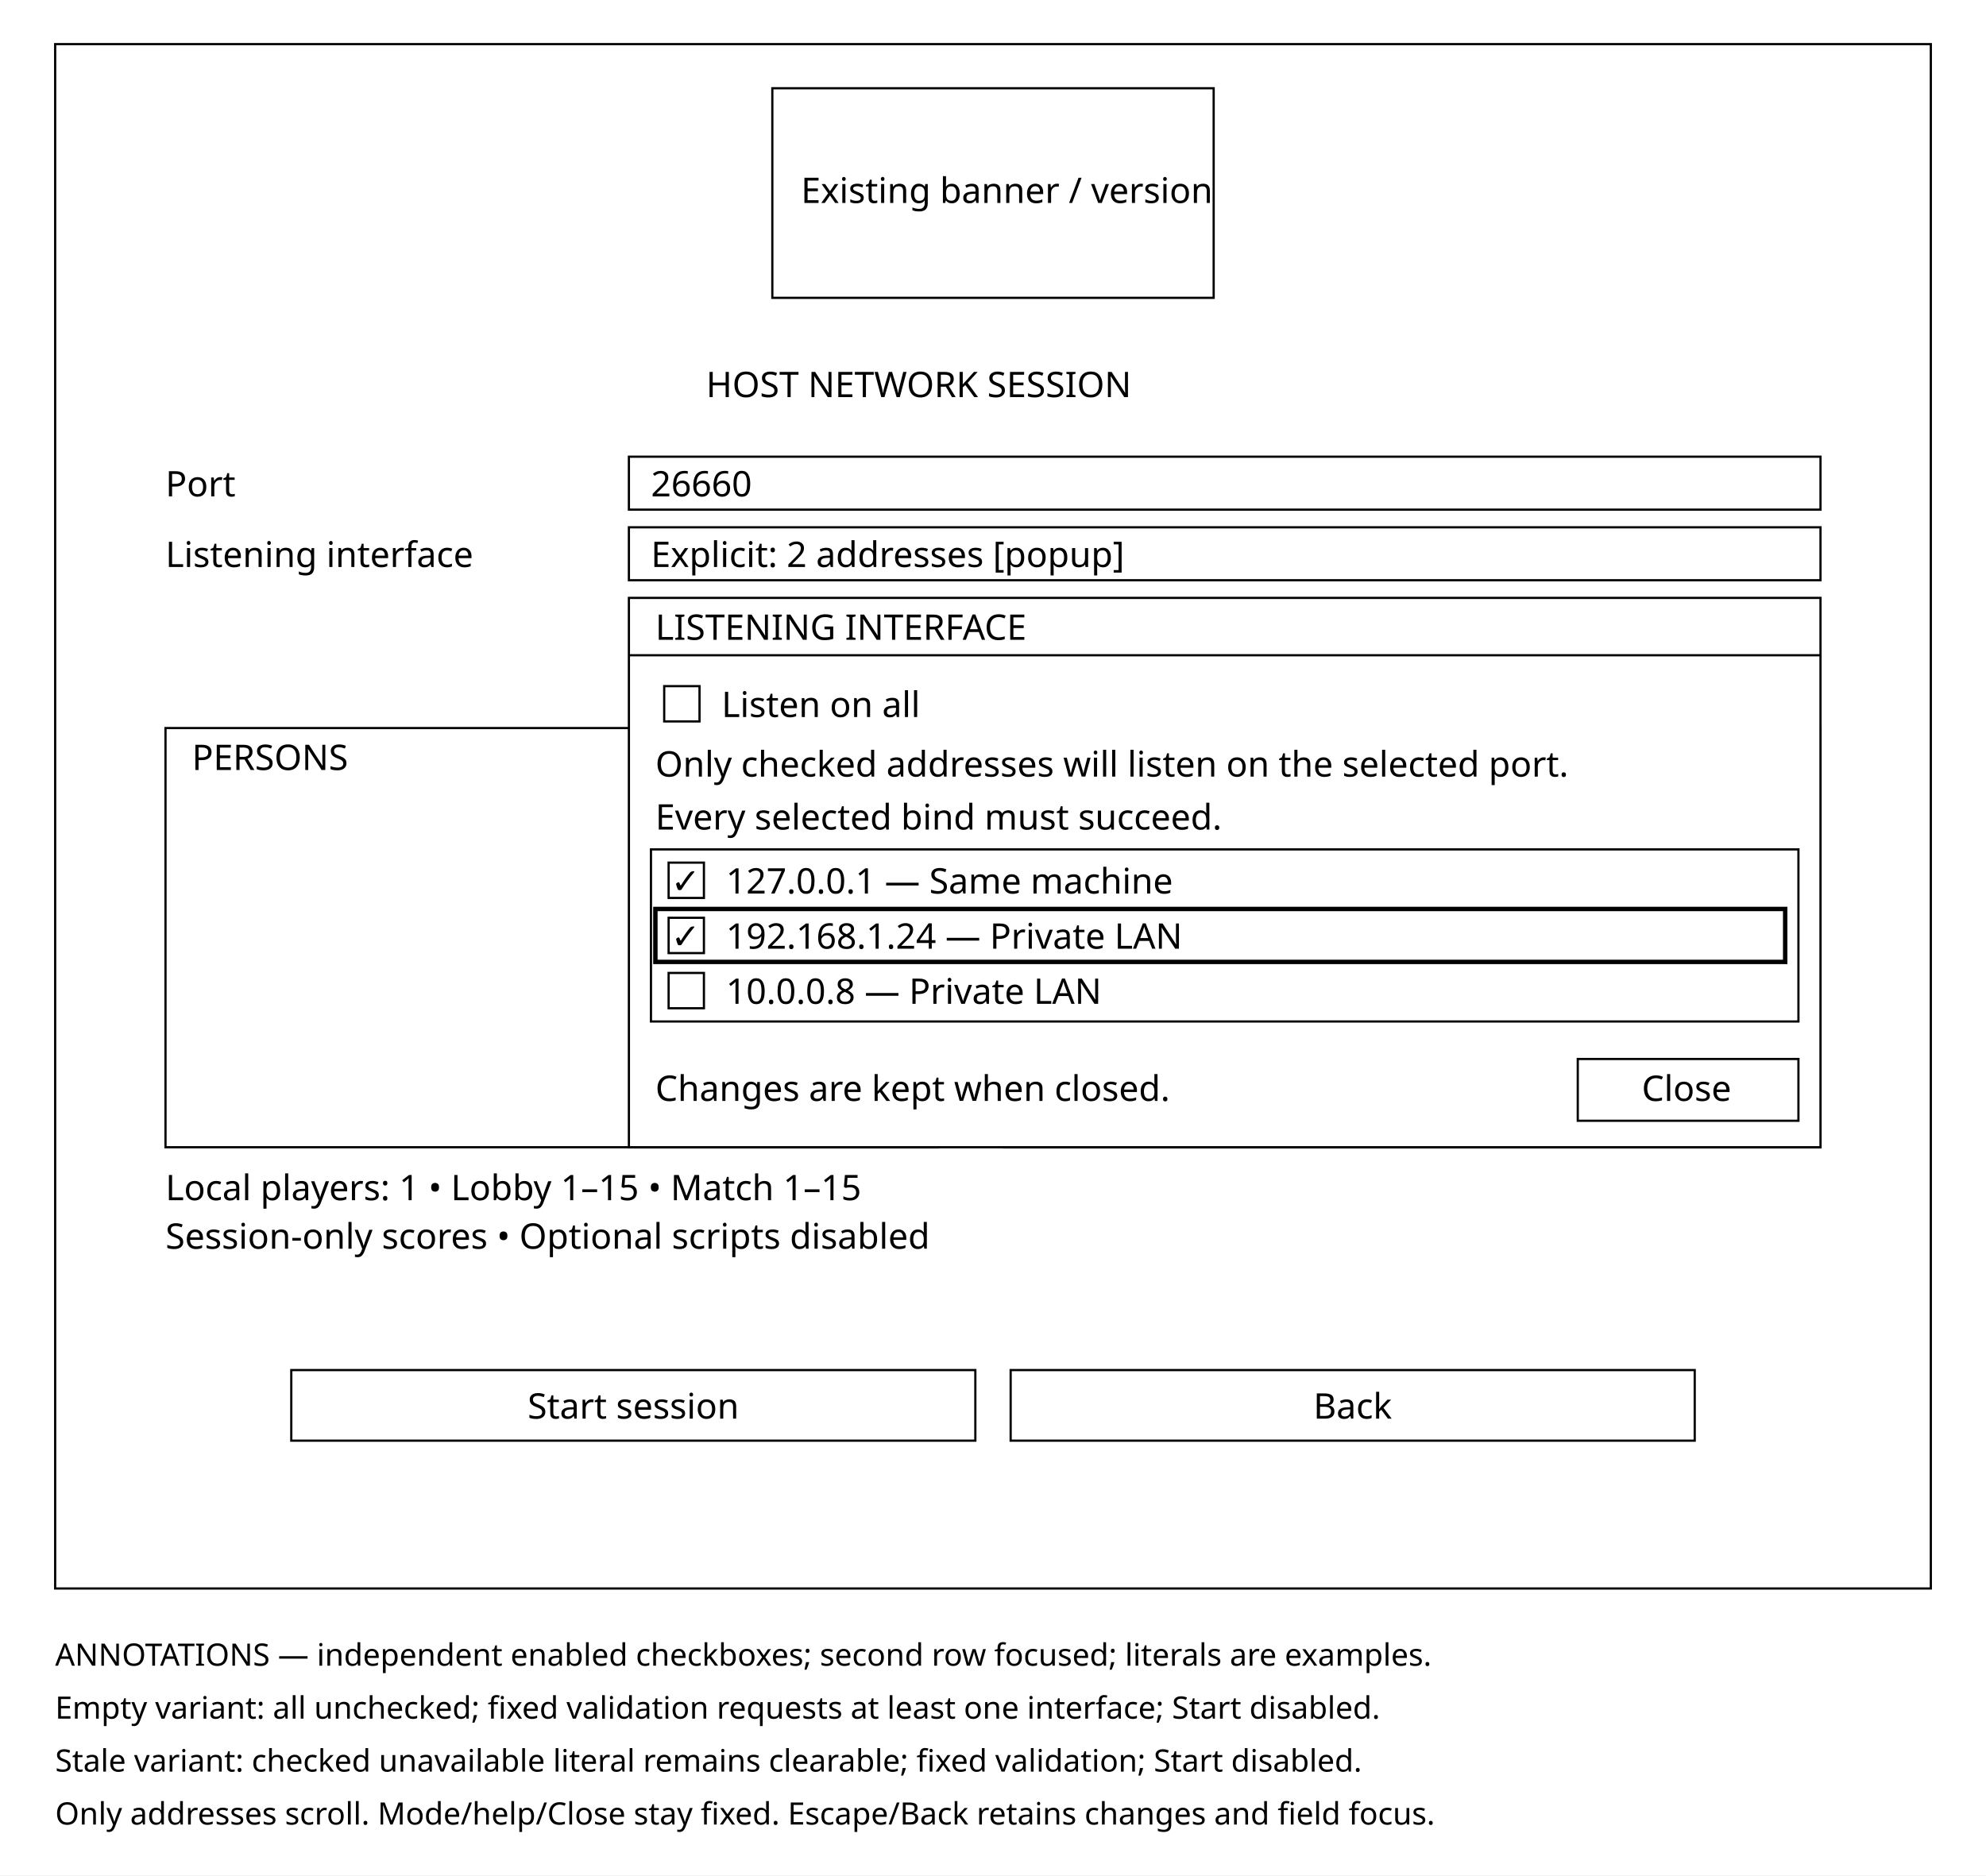
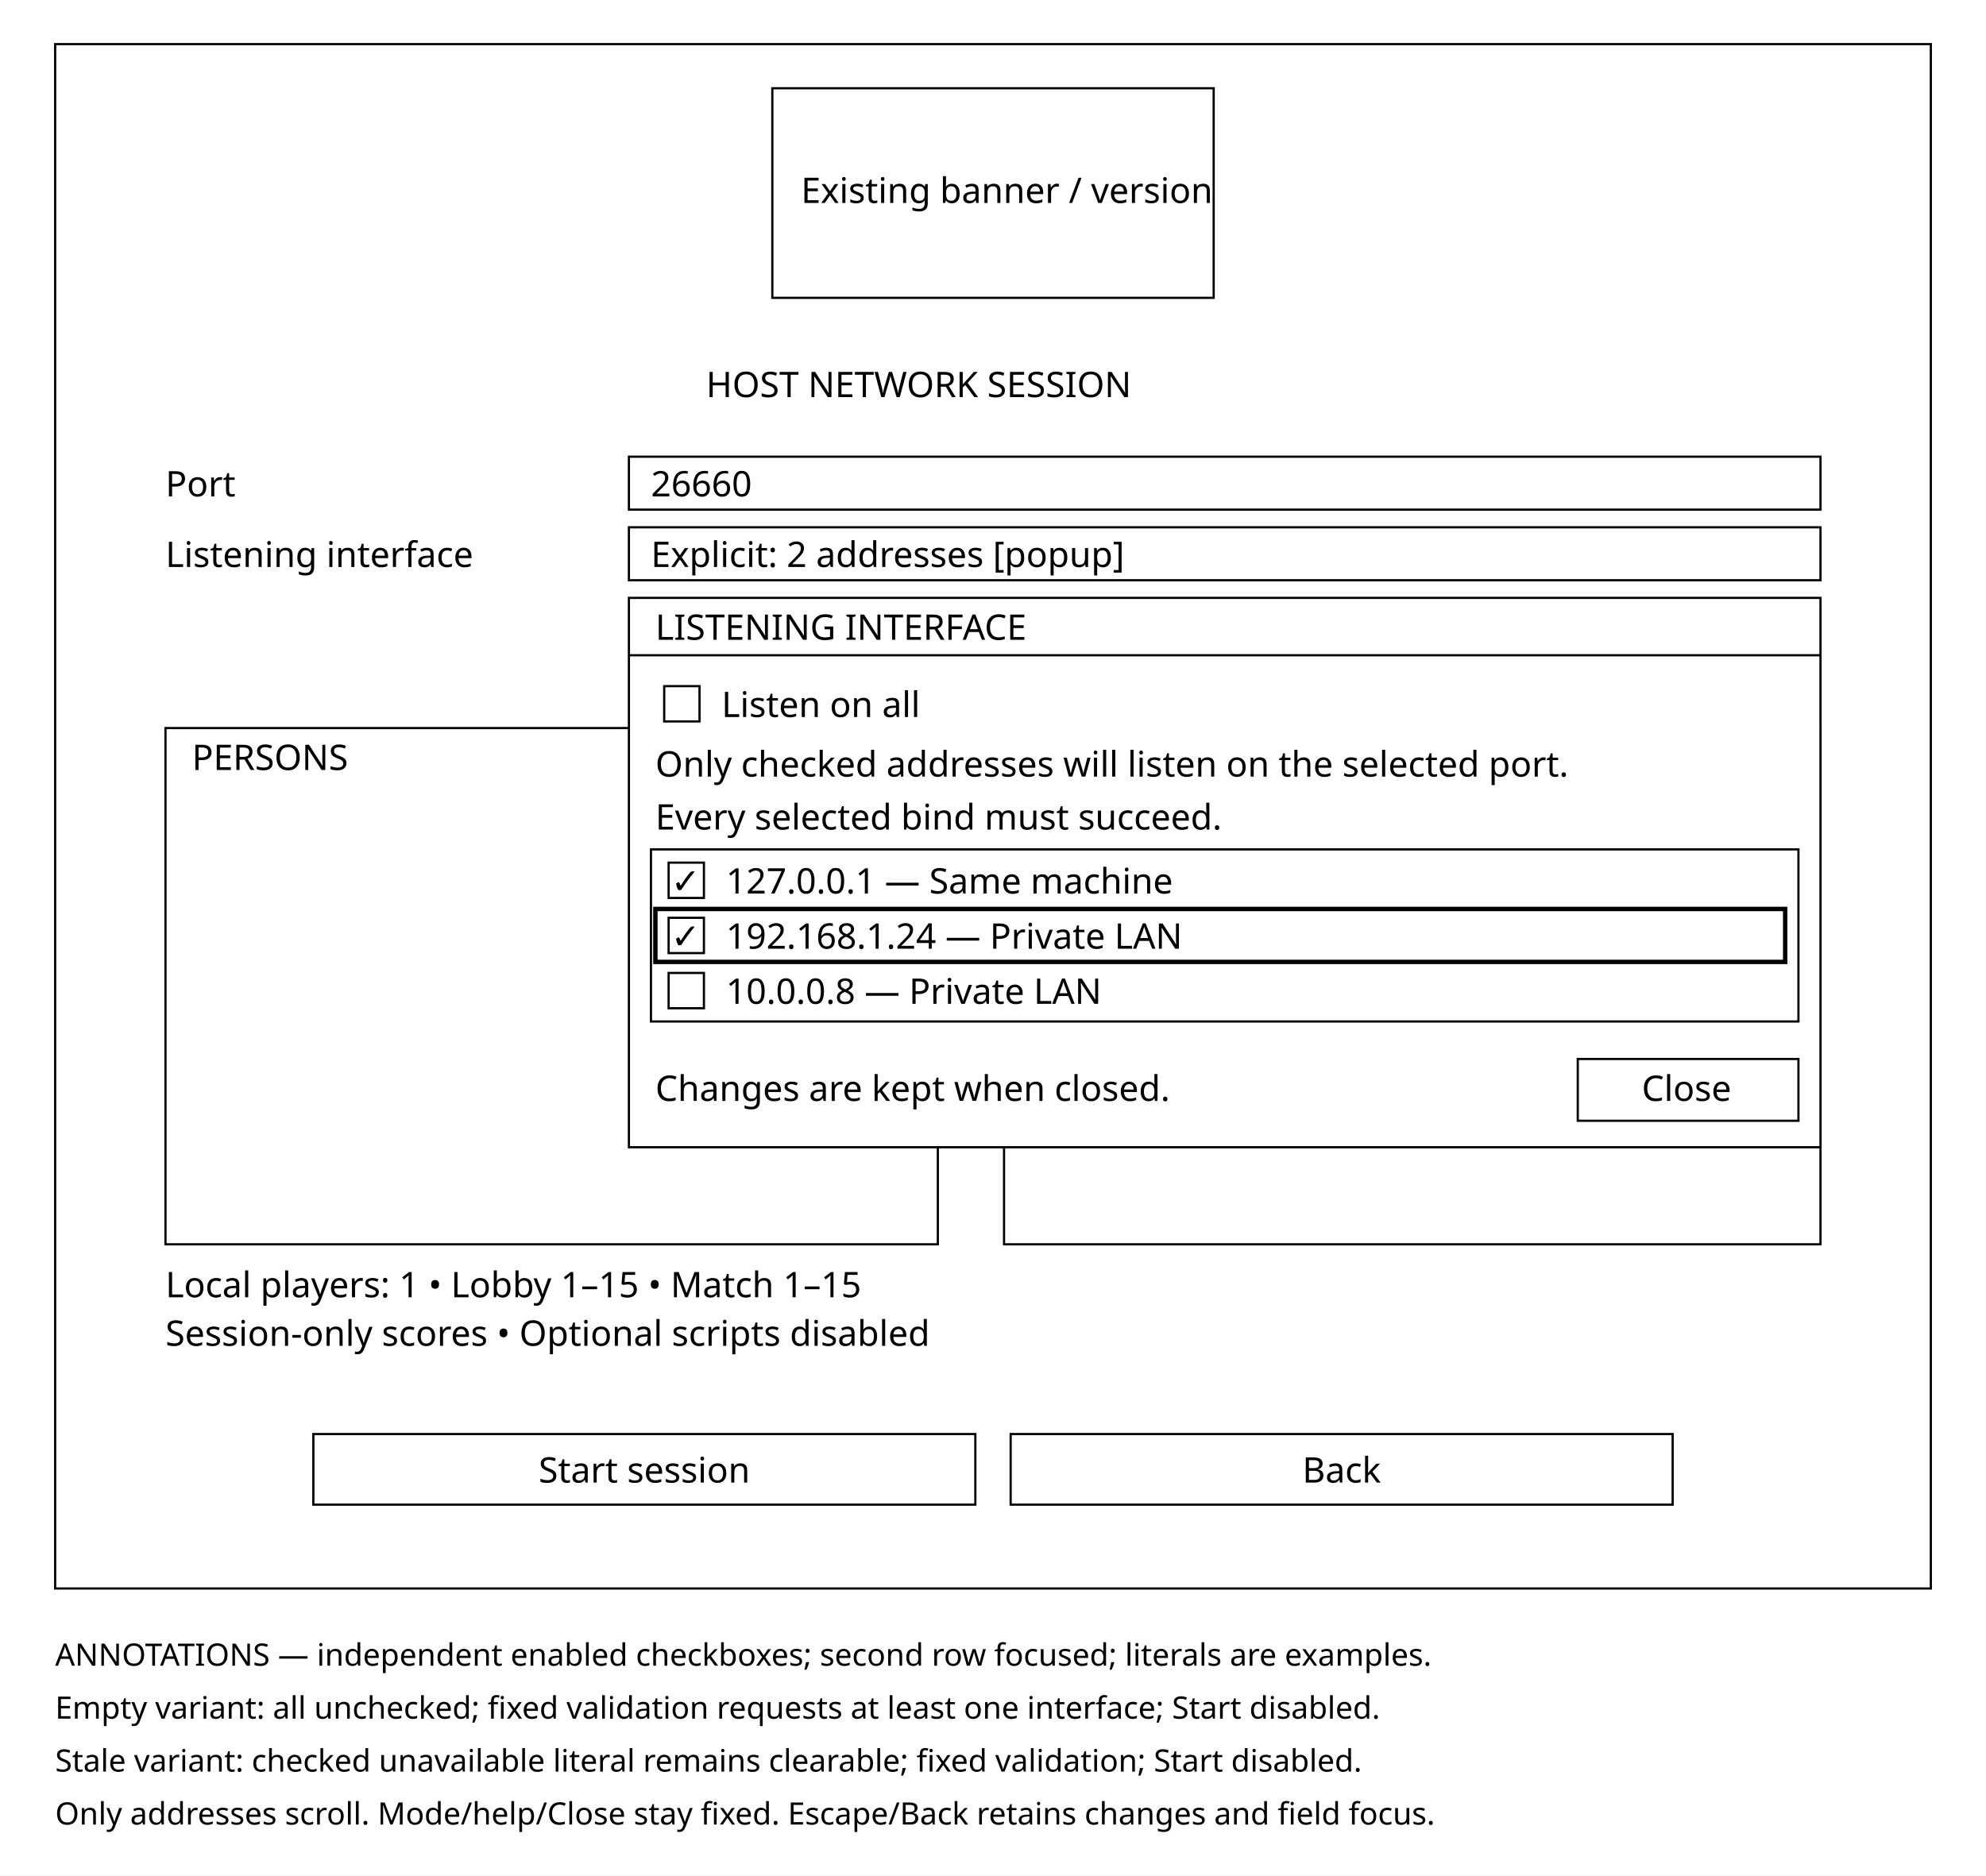
<svg xmlns="http://www.w3.org/2000/svg" width="900" height="850" viewBox="0 0 900 850">
  <rect width="900" height="850" fill="white" />
  <g fill="none" stroke="black">
    <rect x="25" y="20" width="850" height="700" />
    <rect x="350" y="40" width="200" height="95" />
    <rect x="285" y="207" width="540" height="24" />
    <rect x="285" y="239" width="540" height="24" />
-     <rect x="75" y="330" width="350" height="190" />
-     <rect x="455" y="330" width="370" height="190" />
-     <rect x="132" y="621" width="310" height="32" />
-     <rect x="458" y="621" width="310" height="32" />
+     <rect x="75" y="330" width="350" height="234" />
+     <rect x="455" y="330" width="370" height="234" />
+     <rect x="142" y="650" width="300" height="32" />
+     <rect x="458" y="650" width="300" height="32" />
  </g>
  <g fill="black" font-family="sans-serif" font-size="16">
    <text x="363" y="92">Existing banner / version</text>
    <text x="320" y="180">HOST NETWORK SESSION</text>
    <text x="75" y="225">Port</text>
    <text x="295" y="225">26660</text>
    <text x="75" y="257">Listening interface</text>
    <text x="295" y="257">Explicit: 2 addresses [popup]</text>
    <text x="87" y="349">PERSONS</text>
-     <text x="75" y="544">Local players: 1 • Lobby 1–15 • Match 1–15</text>
-     <text x="75" y="566">Session-only scores • Optional scripts disabled</text>
-     <text x="287" y="643" text-anchor="middle">Start session</text>
-     <text x="613" y="643" text-anchor="middle">Back</text>
+     <text x="75" y="588">Local players: 1 • Lobby 1–15 • Match 1–15</text>
+     <text x="75" y="610">Session-only scores • Optional scripts disabled</text>
+     <text x="292" y="672" text-anchor="middle">Start session</text>
+     <text x="608" y="672" text-anchor="middle">Back</text>
  </g>
  <rect x="285" y="271" width="540" height="249" fill="white" stroke="black" />
  <g fill="none" stroke="black">
    <path d="M285 297H825" />
    <rect x="301" y="311" width="16" height="16" />
    <rect x="295" y="385" width="520" height="78" />
    <rect x="303" y="391" width="16" height="16" />
    <rect x="303" y="416" width="16" height="16" />
    <rect x="297" y="412" width="512" height="24" stroke-width="2" />
    <rect x="303" y="441" width="16" height="16" />
    <rect x="715" y="480" width="100" height="28" />
  </g>
  <g fill="black" font-family="sans-serif" font-size="16">
    <text x="297" y="290">LISTENING INTERFACE</text>
    <text x="327" y="325">Listen on all</text>
    <text x="297" y="352">Only checked addresses will listen on the selected port.</text>
    <text x="297" y="376">Every selected bind must succeed.</text>
    <text x="304" y="405">✓</text>
    <text x="329" y="405">127.0.0.1 — Same machine</text>
    <text x="304" y="430">✓</text>
    <text x="329" y="430">192.168.1.24 — Private LAN</text>
    <text x="329" y="455">10.0.0.8 — Private LAN</text>
    <text x="297" y="499">Changes are kept when closed.</text>
    <text x="744" y="499">Close</text>
  </g>
  <g fill="black" font-family="sans-serif" font-size="14">
    <text x="25" y="755">ANNOTATIONS — independent enabled checkboxes; second row focused; literals are examples.</text>
    <text x="25" y="779">Empty variant: all unchecked; fixed validation requests at least one interface; Start disabled.</text>
    <text x="25" y="803">Stale variant: checked unavailable literal remains clearable; fixed validation; Start disabled.</text>
    <text x="25" y="827">Only addresses scroll. Mode/help/Close stay fixed. Escape/Back retains changes and field focus.</text>
  </g>
</svg>
